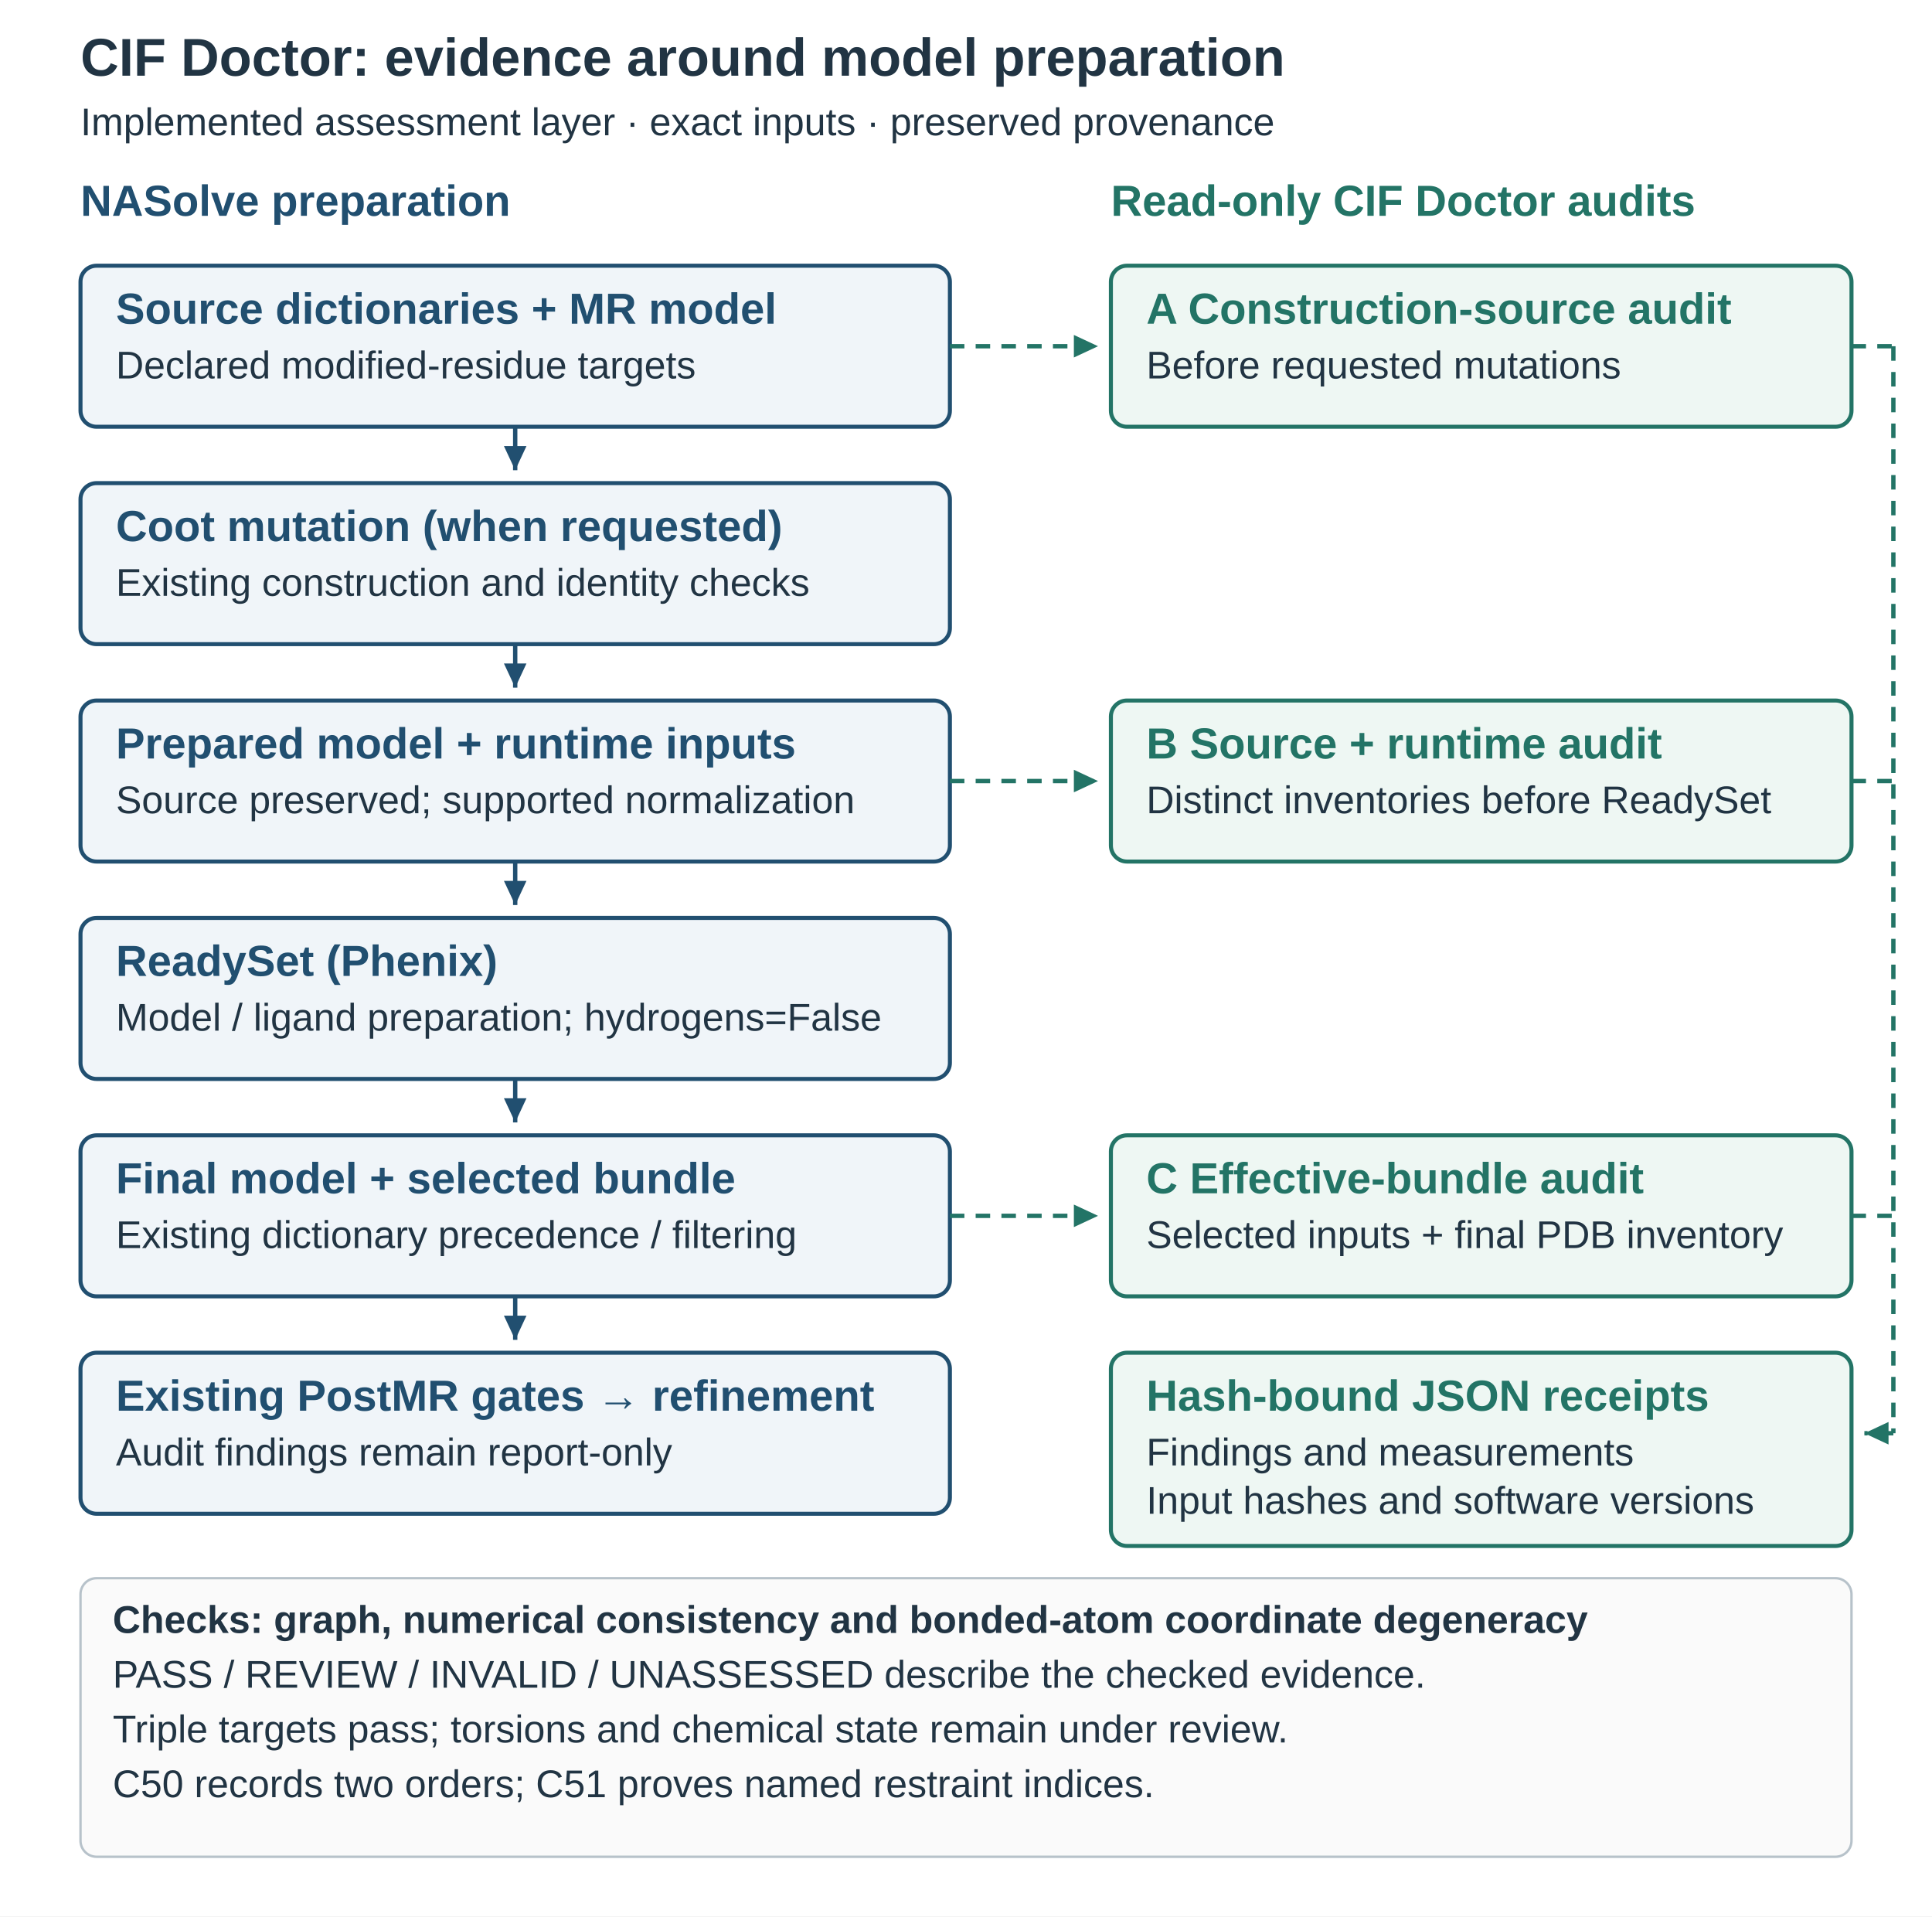
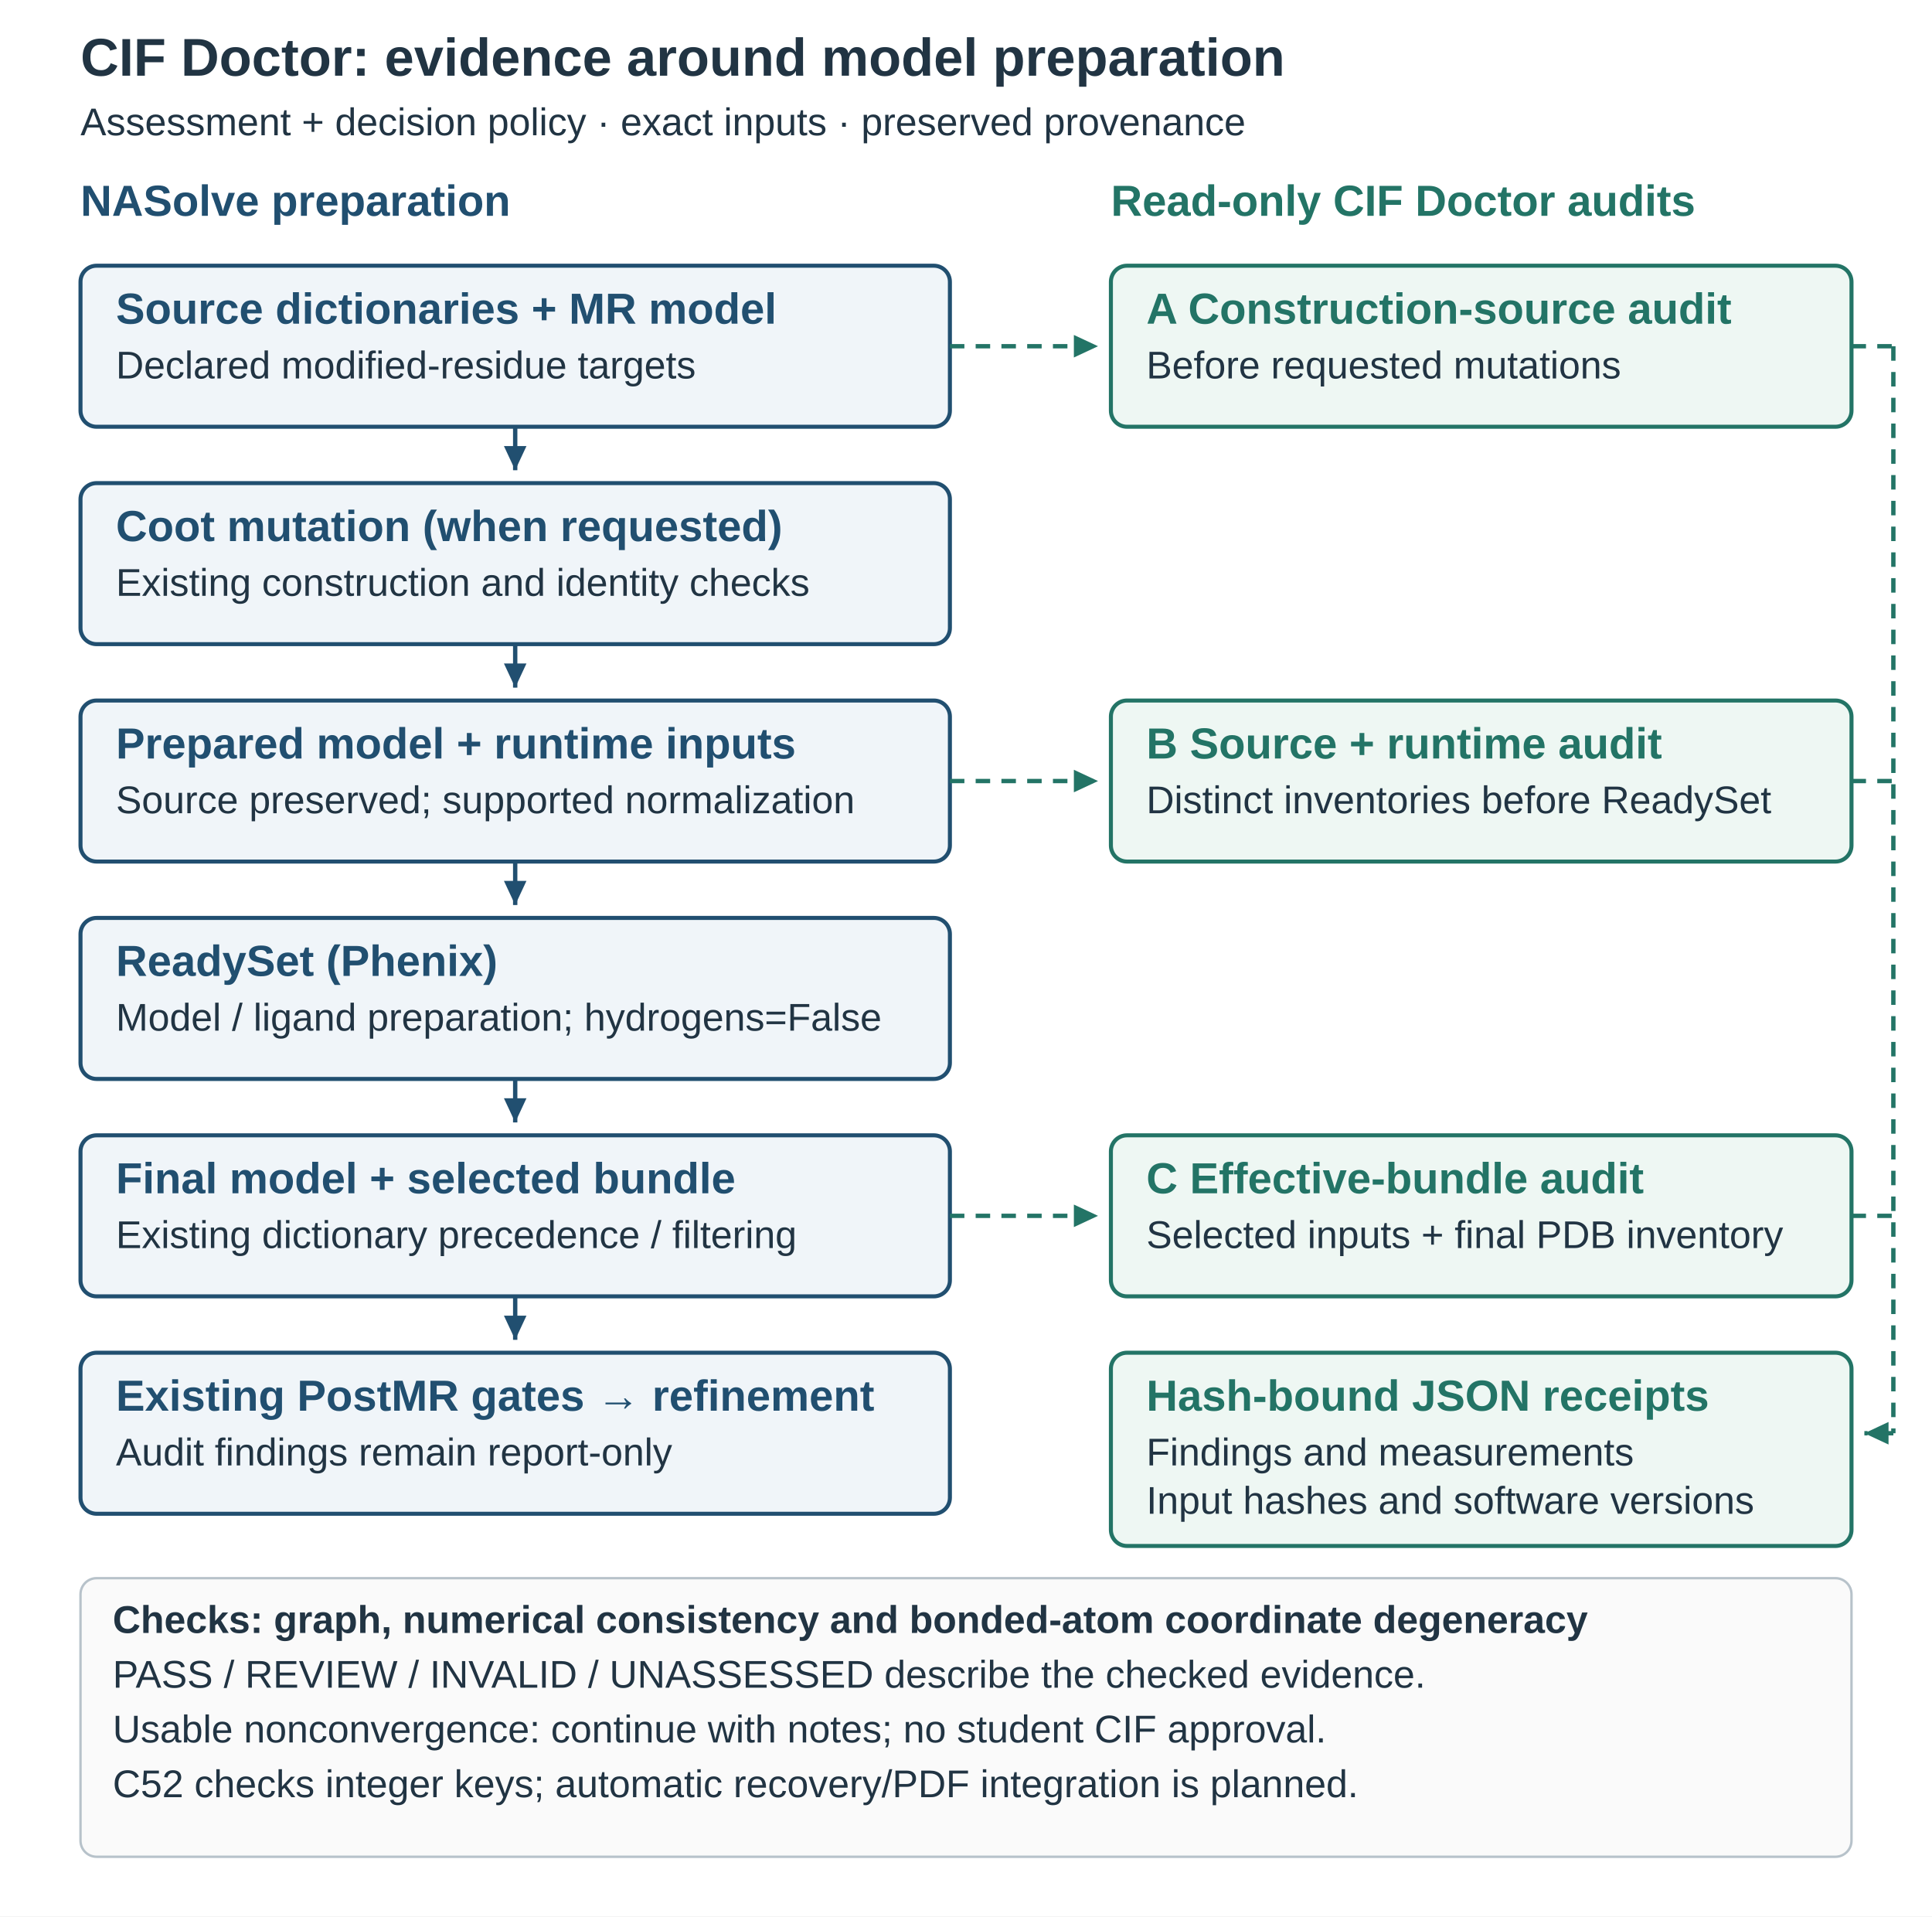
<svg xmlns="http://www.w3.org/2000/svg" width="180mm" height="178.5mm" viewBox="0 0 1200 1190" role="img" aria-labelledby="title description">
  <rect width="1200" height="1190" fill="white" />
  <text x="50" y="47" font-family="Arial, Helvetica, sans-serif" font-size="33" font-weight="bold" fill="#213443" text-anchor="start">CIF Doctor: evidence around model preparation</text>
-   <text x="50" y="84" font-family="Arial, Helvetica, sans-serif" font-size="24" font-weight="normal" fill="#213443" text-anchor="start">Implemented assessment layer · exact inputs · preserved provenance</text>
+   <text x="50" y="84" font-family="Arial, Helvetica, sans-serif" font-size="24" font-weight="normal" fill="#213443" text-anchor="start">Assessment + decision policy · exact inputs · preserved provenance</text>
  <text x="50" y="134" font-family="Arial, Helvetica, sans-serif" font-size="27" font-weight="bold" fill="#214f70" text-anchor="start">NASolve preparation</text>
  <text x="690" y="134" font-family="Arial, Helvetica, sans-serif" font-size="27" font-weight="bold" fill="#237466" text-anchor="start">Read-only CIF Doctor audits</text>
  <g id="source-inputs">
    <rect x="50" y="165" width="540" height="100" rx="10" fill="#f0f5f9" stroke="#214f70" stroke-width="2.5" />
    <text x="72" y="201" font-family="Arial, Helvetica, sans-serif" font-size="27" font-weight="bold" fill="#214f70" text-anchor="start">Source dictionaries + MR model</text>
    <text x="72" y="235" font-family="Arial, Helvetica, sans-serif" font-size="24" font-weight="normal" fill="#213443" text-anchor="start">Declared modified-residue targets</text>
  </g>
  <g id="coot-mutation">
    <rect x="50" y="300" width="540" height="100" rx="10" fill="#f0f5f9" stroke="#214f70" stroke-width="2.5" />
    <text x="72" y="336" font-family="Arial, Helvetica, sans-serif" font-size="27" font-weight="bold" fill="#214f70" text-anchor="start">Coot mutation (when requested)</text>
    <text x="72" y="370" font-family="Arial, Helvetica, sans-serif" font-size="24" font-weight="normal" fill="#213443" text-anchor="start">Existing construction and identity checks</text>
  </g>
  <g id="prepared-inputs">
    <rect x="50" y="435" width="540" height="100" rx="10" fill="#f0f5f9" stroke="#214f70" stroke-width="2.5" />
    <text x="72" y="471" font-family="Arial, Helvetica, sans-serif" font-size="27" font-weight="bold" fill="#214f70" text-anchor="start">Prepared model + runtime inputs</text>
    <text x="72" y="505" font-family="Arial, Helvetica, sans-serif" font-size="24" font-weight="normal" fill="#213443" text-anchor="start">Source preserved; supported normalization</text>
  </g>
  <g id="readyset">
    <rect x="50" y="570" width="540" height="100" rx="10" fill="#f0f5f9" stroke="#214f70" stroke-width="2.5" />
    <text x="72" y="606" font-family="Arial, Helvetica, sans-serif" font-size="27" font-weight="bold" fill="#214f70" text-anchor="start">ReadySet (Phenix)</text>
    <text x="72" y="640" font-family="Arial, Helvetica, sans-serif" font-size="24" font-weight="normal" fill="#213443" text-anchor="start">Model / ligand preparation; hydrogens=False</text>
  </g>
  <g id="effective-inputs">
    <rect x="50" y="705" width="540" height="100" rx="10" fill="#f0f5f9" stroke="#214f70" stroke-width="2.5" />
    <text x="72" y="741" font-family="Arial, Helvetica, sans-serif" font-size="27" font-weight="bold" fill="#214f70" text-anchor="start">Final model + selected bundle</text>
    <text x="72" y="775" font-family="Arial, Helvetica, sans-serif" font-size="24" font-weight="normal" fill="#213443" text-anchor="start">Existing dictionary precedence / filtering</text>
  </g>
  <g id="postmr-gates">
    <rect x="50" y="840" width="540" height="100" rx="10" fill="#f0f5f9" stroke="#214f70" stroke-width="2.5" />
    <text x="72" y="876" font-family="Arial, Helvetica, sans-serif" font-size="27" font-weight="bold" fill="#214f70" text-anchor="start">Existing PostMR gates → refinement</text>
    <text x="72" y="910" font-family="Arial, Helvetica, sans-serif" font-size="24" font-weight="normal" fill="#213443" text-anchor="start">Audit findings remain report-only</text>
  </g>
  <g id="preparation-flow-0">
    <path d="M 320.0 265.0 L 320.0 292.0" fill="none" stroke="#214f70" stroke-width="2.7" />
    <polygon points="320.0,292.0 313.0,277.0 327.0,277.0" fill="#214f70" />
  </g>
  <g id="preparation-flow-1">
    <path d="M 320.0 400.0 L 320.0 427.0" fill="none" stroke="#214f70" stroke-width="2.7" />
    <polygon points="320.0,427.0 313.0,412.0 327.0,412.0" fill="#214f70" />
  </g>
  <g id="preparation-flow-2">
    <path d="M 320.0 535.0 L 320.0 562.0" fill="none" stroke="#214f70" stroke-width="2.7" />
    <polygon points="320.0,562.0 313.0,547.0 327.0,547.0" fill="#214f70" />
  </g>
  <g id="preparation-flow-3">
    <path d="M 320.0 670.0 L 320.0 697.0" fill="none" stroke="#214f70" stroke-width="2.7" />
    <polygon points="320.0,697.0 313.0,682.0 327.0,682.0" fill="#214f70" />
  </g>
  <g id="preparation-flow-4">
    <path d="M 320.0 805.0 L 320.0 832.0" fill="none" stroke="#214f70" stroke-width="2.7" />
    <polygon points="320.0,832.0 313.0,817.0 327.0,817.0" fill="#214f70" />
  </g>
  <g id="mutation-audit">
    <rect x="690" y="165" width="460" height="100" rx="10" fill="#eef7f3" stroke="#237466" stroke-width="2.5" />
    <text x="712" y="201" font-family="Arial, Helvetica, sans-serif" font-size="27" font-weight="bold" fill="#237466" text-anchor="start">A  Construction-source audit</text>
    <text x="712" y="235" font-family="Arial, Helvetica, sans-serif" font-size="24" font-weight="normal" fill="#213443" text-anchor="start">Before requested mutations</text>
  </g>
  <g id="audit-branch-mutation-audit">
    <path d="M 590.0 215.0 L 599.0 215.0" fill="none" stroke="#237466" stroke-width="2.7" />
    <path d="M 606.0 215.0 L 615.0 215.0" fill="none" stroke="#237466" stroke-width="2.7" />
    <path d="M 622.0 215.0 L 631.0 215.0" fill="none" stroke="#237466" stroke-width="2.7" />
    <path d="M 638.0 215.0 L 647.0 215.0" fill="none" stroke="#237466" stroke-width="2.7" />
    <path d="M 654.0 215.0 L 663.0 215.0" fill="none" stroke="#237466" stroke-width="2.7" />
    <path d="M 670.0 215.0 L 679.0 215.0" fill="none" stroke="#237466" stroke-width="2.7" />
    <polygon points="682.0,215.0 667.0,222.0 667.0,208.0" fill="#237466" />
  </g>
  <g id="source-runtime-audit">
    <rect x="690" y="435" width="460" height="100" rx="10" fill="#eef7f3" stroke="#237466" stroke-width="2.5" />
    <text x="712" y="471" font-family="Arial, Helvetica, sans-serif" font-size="27" font-weight="bold" fill="#237466" text-anchor="start">B  Source + runtime audit</text>
    <text x="712" y="505" font-family="Arial, Helvetica, sans-serif" font-size="24" font-weight="normal" fill="#213443" text-anchor="start">Distinct inventories before ReadySet</text>
  </g>
  <g id="audit-branch-source-runtime-audit">
    <path d="M 590.0 485.0 L 599.0 485.0" fill="none" stroke="#237466" stroke-width="2.7" />
    <path d="M 606.0 485.0 L 615.0 485.0" fill="none" stroke="#237466" stroke-width="2.7" />
    <path d="M 622.0 485.0 L 631.0 485.0" fill="none" stroke="#237466" stroke-width="2.7" />
    <path d="M 638.0 485.0 L 647.0 485.0" fill="none" stroke="#237466" stroke-width="2.7" />
    <path d="M 654.0 485.0 L 663.0 485.0" fill="none" stroke="#237466" stroke-width="2.7" />
    <path d="M 670.0 485.0 L 679.0 485.0" fill="none" stroke="#237466" stroke-width="2.7" />
    <polygon points="682.0,485.0 667.0,492.0 667.0,478.0" fill="#237466" />
  </g>
  <g id="effective-audit">
    <rect x="690" y="705" width="460" height="100" rx="10" fill="#eef7f3" stroke="#237466" stroke-width="2.5" />
    <text x="712" y="741" font-family="Arial, Helvetica, sans-serif" font-size="27" font-weight="bold" fill="#237466" text-anchor="start">C  Effective-bundle audit</text>
    <text x="712" y="775" font-family="Arial, Helvetica, sans-serif" font-size="24" font-weight="normal" fill="#213443" text-anchor="start">Selected inputs + final PDB inventory</text>
  </g>
  <g id="audit-branch-effective-audit">
    <path d="M 590.0 755.0 L 599.0 755.0" fill="none" stroke="#237466" stroke-width="2.7" />
    <path d="M 606.0 755.0 L 615.0 755.0" fill="none" stroke="#237466" stroke-width="2.7" />
    <path d="M 622.0 755.0 L 631.0 755.0" fill="none" stroke="#237466" stroke-width="2.7" />
    <path d="M 638.0 755.0 L 647.0 755.0" fill="none" stroke="#237466" stroke-width="2.7" />
    <path d="M 654.0 755.0 L 663.0 755.0" fill="none" stroke="#237466" stroke-width="2.7" />
    <path d="M 670.0 755.0 L 679.0 755.0" fill="none" stroke="#237466" stroke-width="2.7" />
    <polygon points="682.0,755.0 667.0,762.0 667.0,748.0" fill="#237466" />
  </g>
  <g id="json-receipts">
    <rect x="690" y="840" width="460" height="120" rx="10" fill="#eef7f3" stroke="#237466" stroke-width="2.5" />
    <text x="712" y="876" font-family="Arial, Helvetica, sans-serif" font-size="27" font-weight="bold" fill="#237466" text-anchor="start">Hash-bound JSON receipts</text>
    <text x="712" y="910" font-family="Arial, Helvetica, sans-serif" font-size="24" font-weight="normal" fill="#213443" text-anchor="start">Findings and measurements</text>
    <text x="712" y="940" font-family="Arial, Helvetica, sans-serif" font-size="24" font-weight="normal" fill="#213443" text-anchor="start">Input hashes and software versions</text>
  </g>
  <g id="mutation-to-receipts">
    <path d="M 1150.0 215.0 L 1159.0 215.0" fill="none" stroke="#237466" stroke-width="2.7" />
    <path d="M 1166.0 215.0 L 1175.0 215.0" fill="none" stroke="#237466" stroke-width="2.7" />
    <path d="M 1176.0 215.0 L 1176.0 224.0" fill="none" stroke="#237466" stroke-width="2.7" />
    <path d="M 1176.0 231.0 L 1176.0 240.0" fill="none" stroke="#237466" stroke-width="2.7" />
    <path d="M 1176.0 247.0 L 1176.0 256.0" fill="none" stroke="#237466" stroke-width="2.7" />
    <path d="M 1176.0 263.0 L 1176.0 272.0" fill="none" stroke="#237466" stroke-width="2.7" />
    <path d="M 1176.0 279.0 L 1176.0 288.0" fill="none" stroke="#237466" stroke-width="2.7" />
    <path d="M 1176.0 295.0 L 1176.0 304.0" fill="none" stroke="#237466" stroke-width="2.7" />
    <path d="M 1176.0 311.0 L 1176.0 320.0" fill="none" stroke="#237466" stroke-width="2.7" />
    <path d="M 1176.0 327.0 L 1176.0 336.0" fill="none" stroke="#237466" stroke-width="2.7" />
    <path d="M 1176.0 343.0 L 1176.0 352.0" fill="none" stroke="#237466" stroke-width="2.7" />
    <path d="M 1176.0 359.0 L 1176.0 368.0" fill="none" stroke="#237466" stroke-width="2.7" />
    <path d="M 1176.0 375.0 L 1176.0 384.0" fill="none" stroke="#237466" stroke-width="2.7" />
    <path d="M 1176.0 391.0 L 1176.0 400.0" fill="none" stroke="#237466" stroke-width="2.7" />
    <path d="M 1176.0 407.0 L 1176.0 416.0" fill="none" stroke="#237466" stroke-width="2.7" />
    <path d="M 1176.0 423.0 L 1176.0 432.0" fill="none" stroke="#237466" stroke-width="2.7" />
    <path d="M 1176.0 439.0 L 1176.0 448.0" fill="none" stroke="#237466" stroke-width="2.7" />
    <path d="M 1176.0 455.0 L 1176.0 464.0" fill="none" stroke="#237466" stroke-width="2.7" />
    <path d="M 1176.0 471.0 L 1176.0 480.0" fill="none" stroke="#237466" stroke-width="2.7" />
    <path d="M 1176.0 487.0 L 1176.0 496.0" fill="none" stroke="#237466" stroke-width="2.7" />
    <path d="M 1176.0 503.0 L 1176.0 512.0" fill="none" stroke="#237466" stroke-width="2.7" />
    <path d="M 1176.0 519.0 L 1176.0 528.0" fill="none" stroke="#237466" stroke-width="2.7" />
    <path d="M 1176.0 535.0 L 1176.0 544.0" fill="none" stroke="#237466" stroke-width="2.7" />
    <path d="M 1176.0 551.0 L 1176.0 560.0" fill="none" stroke="#237466" stroke-width="2.7" />
    <path d="M 1176.0 567.0 L 1176.0 576.0" fill="none" stroke="#237466" stroke-width="2.7" />
    <path d="M 1176.0 583.0 L 1176.0 592.0" fill="none" stroke="#237466" stroke-width="2.7" />
    <path d="M 1176.0 599.0 L 1176.0 608.0" fill="none" stroke="#237466" stroke-width="2.7" />
    <path d="M 1176.0 615.0 L 1176.0 624.0" fill="none" stroke="#237466" stroke-width="2.7" />
    <path d="M 1176.0 631.0 L 1176.0 640.0" fill="none" stroke="#237466" stroke-width="2.7" />
    <path d="M 1176.0 647.0 L 1176.0 656.0" fill="none" stroke="#237466" stroke-width="2.7" />
    <path d="M 1176.0 663.0 L 1176.0 672.0" fill="none" stroke="#237466" stroke-width="2.7" />
    <path d="M 1176.0 679.0 L 1176.0 688.0" fill="none" stroke="#237466" stroke-width="2.7" />
    <path d="M 1176.0 695.0 L 1176.0 704.0" fill="none" stroke="#237466" stroke-width="2.7" />
    <path d="M 1176.0 711.0 L 1176.0 720.0" fill="none" stroke="#237466" stroke-width="2.7" />
    <path d="M 1176.0 727.0 L 1176.0 736.0" fill="none" stroke="#237466" stroke-width="2.7" />
    <path d="M 1176.0 743.0 L 1176.0 752.0" fill="none" stroke="#237466" stroke-width="2.7" />
    <path d="M 1176.0 759.0 L 1176.0 768.0" fill="none" stroke="#237466" stroke-width="2.7" />
    <path d="M 1176.0 775.0 L 1176.0 784.0" fill="none" stroke="#237466" stroke-width="2.7" />
    <path d="M 1176.0 791.0 L 1176.0 800.0" fill="none" stroke="#237466" stroke-width="2.7" />
    <path d="M 1176.0 807.0 L 1176.0 816.0" fill="none" stroke="#237466" stroke-width="2.7" />
    <path d="M 1176.0 823.0 L 1176.0 832.0" fill="none" stroke="#237466" stroke-width="2.7" />
    <path d="M 1176.0 839.0 L 1176.0 848.0" fill="none" stroke="#237466" stroke-width="2.7" />
    <path d="M 1176.0 855.0 L 1176.0 864.0" fill="none" stroke="#237466" stroke-width="2.7" />
    <path d="M 1176.0 871.0 L 1176.0 880.0" fill="none" stroke="#237466" stroke-width="2.7" />
    <path d="M 1176.0 887.0 L 1176.0 890.0" fill="none" stroke="#237466" stroke-width="2.7" />
    <path d="M 1176.0 890.0 L 1167.0 890.0" fill="none" stroke="#237466" stroke-width="2.7" />
    <path d="M 1160.0 890.0 L 1158.0 890.0" fill="none" stroke="#237466" stroke-width="2.7" />
    <polygon points="1158.0,890.0 1173.0,883.0 1173.0,897.0" fill="#237466" />
  </g>
  <g id="source-to-receipts">
    <path d="M 1150.0 485.0 L 1159.0 485.0" fill="none" stroke="#237466" stroke-width="2.7" />
    <path d="M 1166.0 485.0 L 1175.0 485.0" fill="none" stroke="#237466" stroke-width="2.7" />
  </g>
  <g id="effective-to-receipts">
    <path d="M 1150.0 755.0 L 1159.0 755.0" fill="none" stroke="#237466" stroke-width="2.7" />
    <path d="M 1166.0 755.0 L 1175.0 755.0" fill="none" stroke="#237466" stroke-width="2.7" />
  </g>
  <g id="scope-notes">
    <rect x="50" y="980" width="1100" height="173" rx="10" fill="#fafafa" stroke="#b7c2ca" stroke-width="1.5" />
    <text x="70" y="1014" font-family="Arial, Helvetica, sans-serif" font-size="24" font-weight="bold" fill="#213443" text-anchor="start">Checks: graph, numerical consistency and bonded-atom coordinate degeneracy</text>
    <text x="70" y="1048" font-family="Arial, Helvetica, sans-serif" font-size="24" font-weight="normal" fill="#213443" text-anchor="start">PASS / REVIEW / INVALID / UNASSESSED describe the checked evidence.</text>
-     <text x="70" y="1082" font-family="Arial, Helvetica, sans-serif" font-size="24" font-weight="normal" fill="#213443" text-anchor="start">Triple targets pass; torsions and chemical state remain under review.</text>
-     <text x="70" y="1116" font-family="Arial, Helvetica, sans-serif" font-size="24" font-weight="normal" fill="#213443" text-anchor="start">C50 records two orders; C51 proves named restraint indices.</text>
+     <text x="70" y="1082" font-family="Arial, Helvetica, sans-serif" font-size="24" font-weight="normal" fill="#213443" text-anchor="start">Usable nonconvergence: continue with notes; no student CIF approval.</text>
+     <text x="70" y="1116" font-family="Arial, Helvetica, sans-serif" font-size="24" font-weight="normal" fill="#213443" text-anchor="start">C52 checks integer keys; automatic recovery/PDF integration is planned.</text>
  </g>
</svg>
